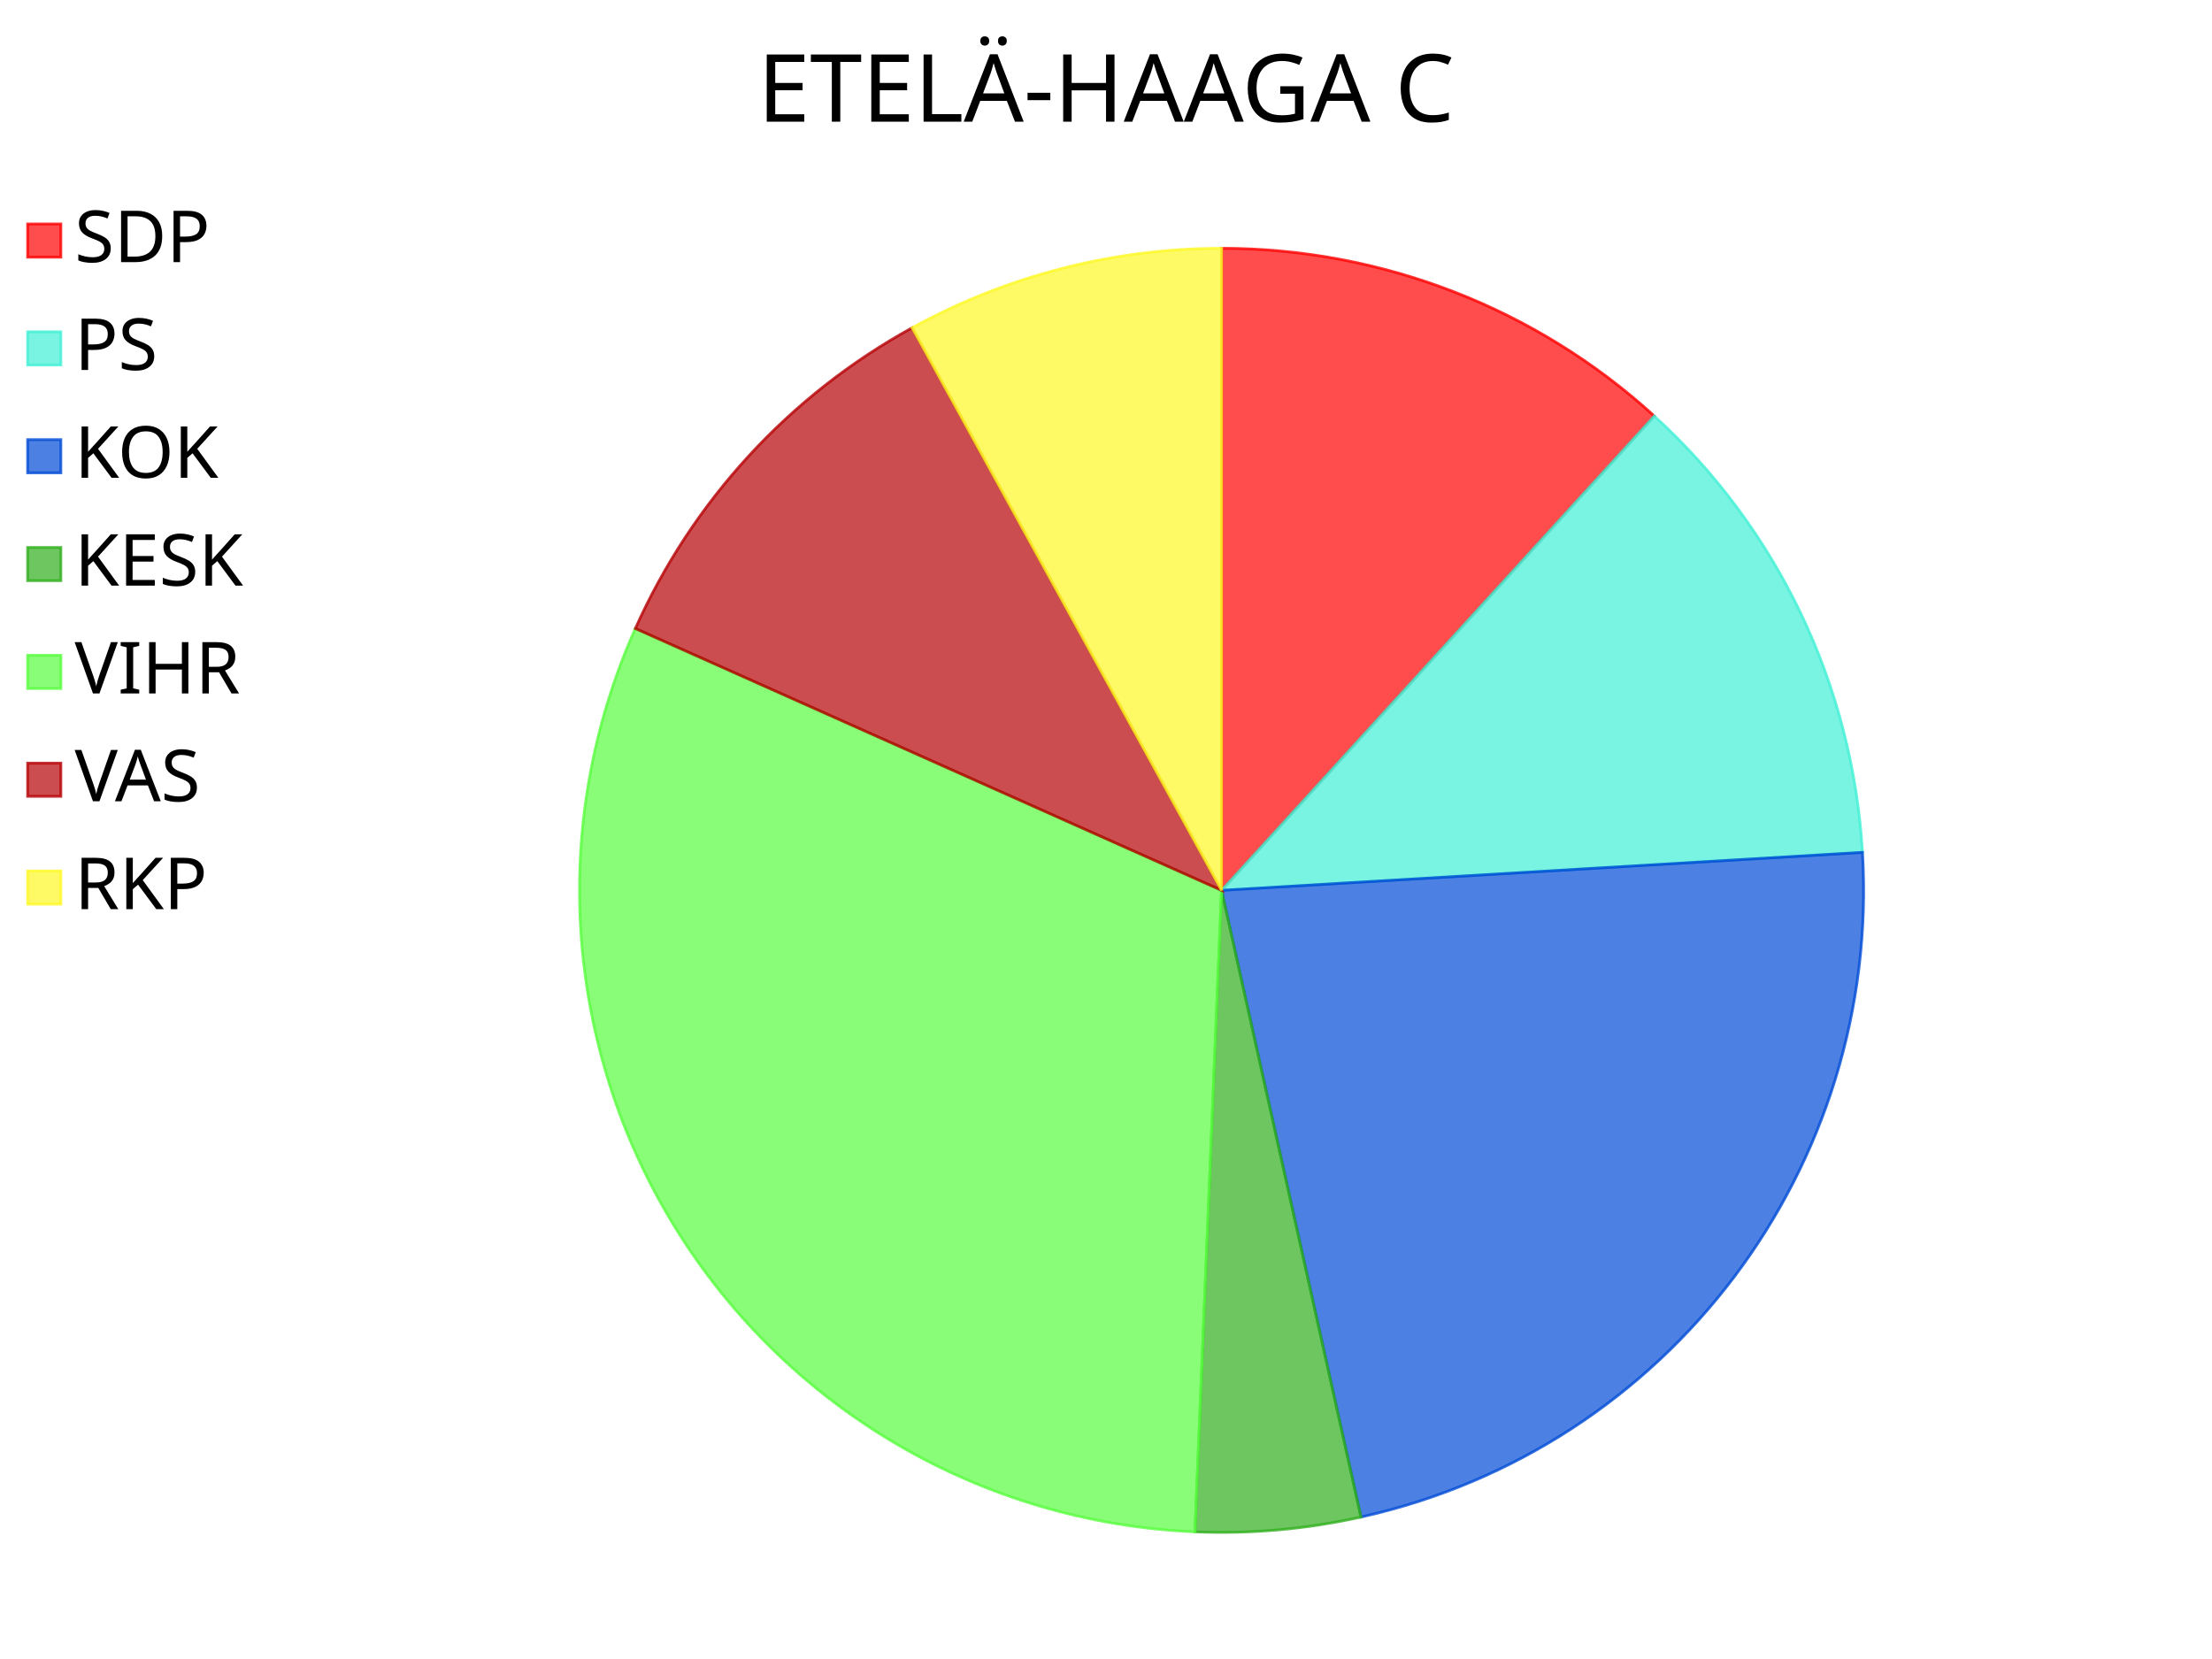
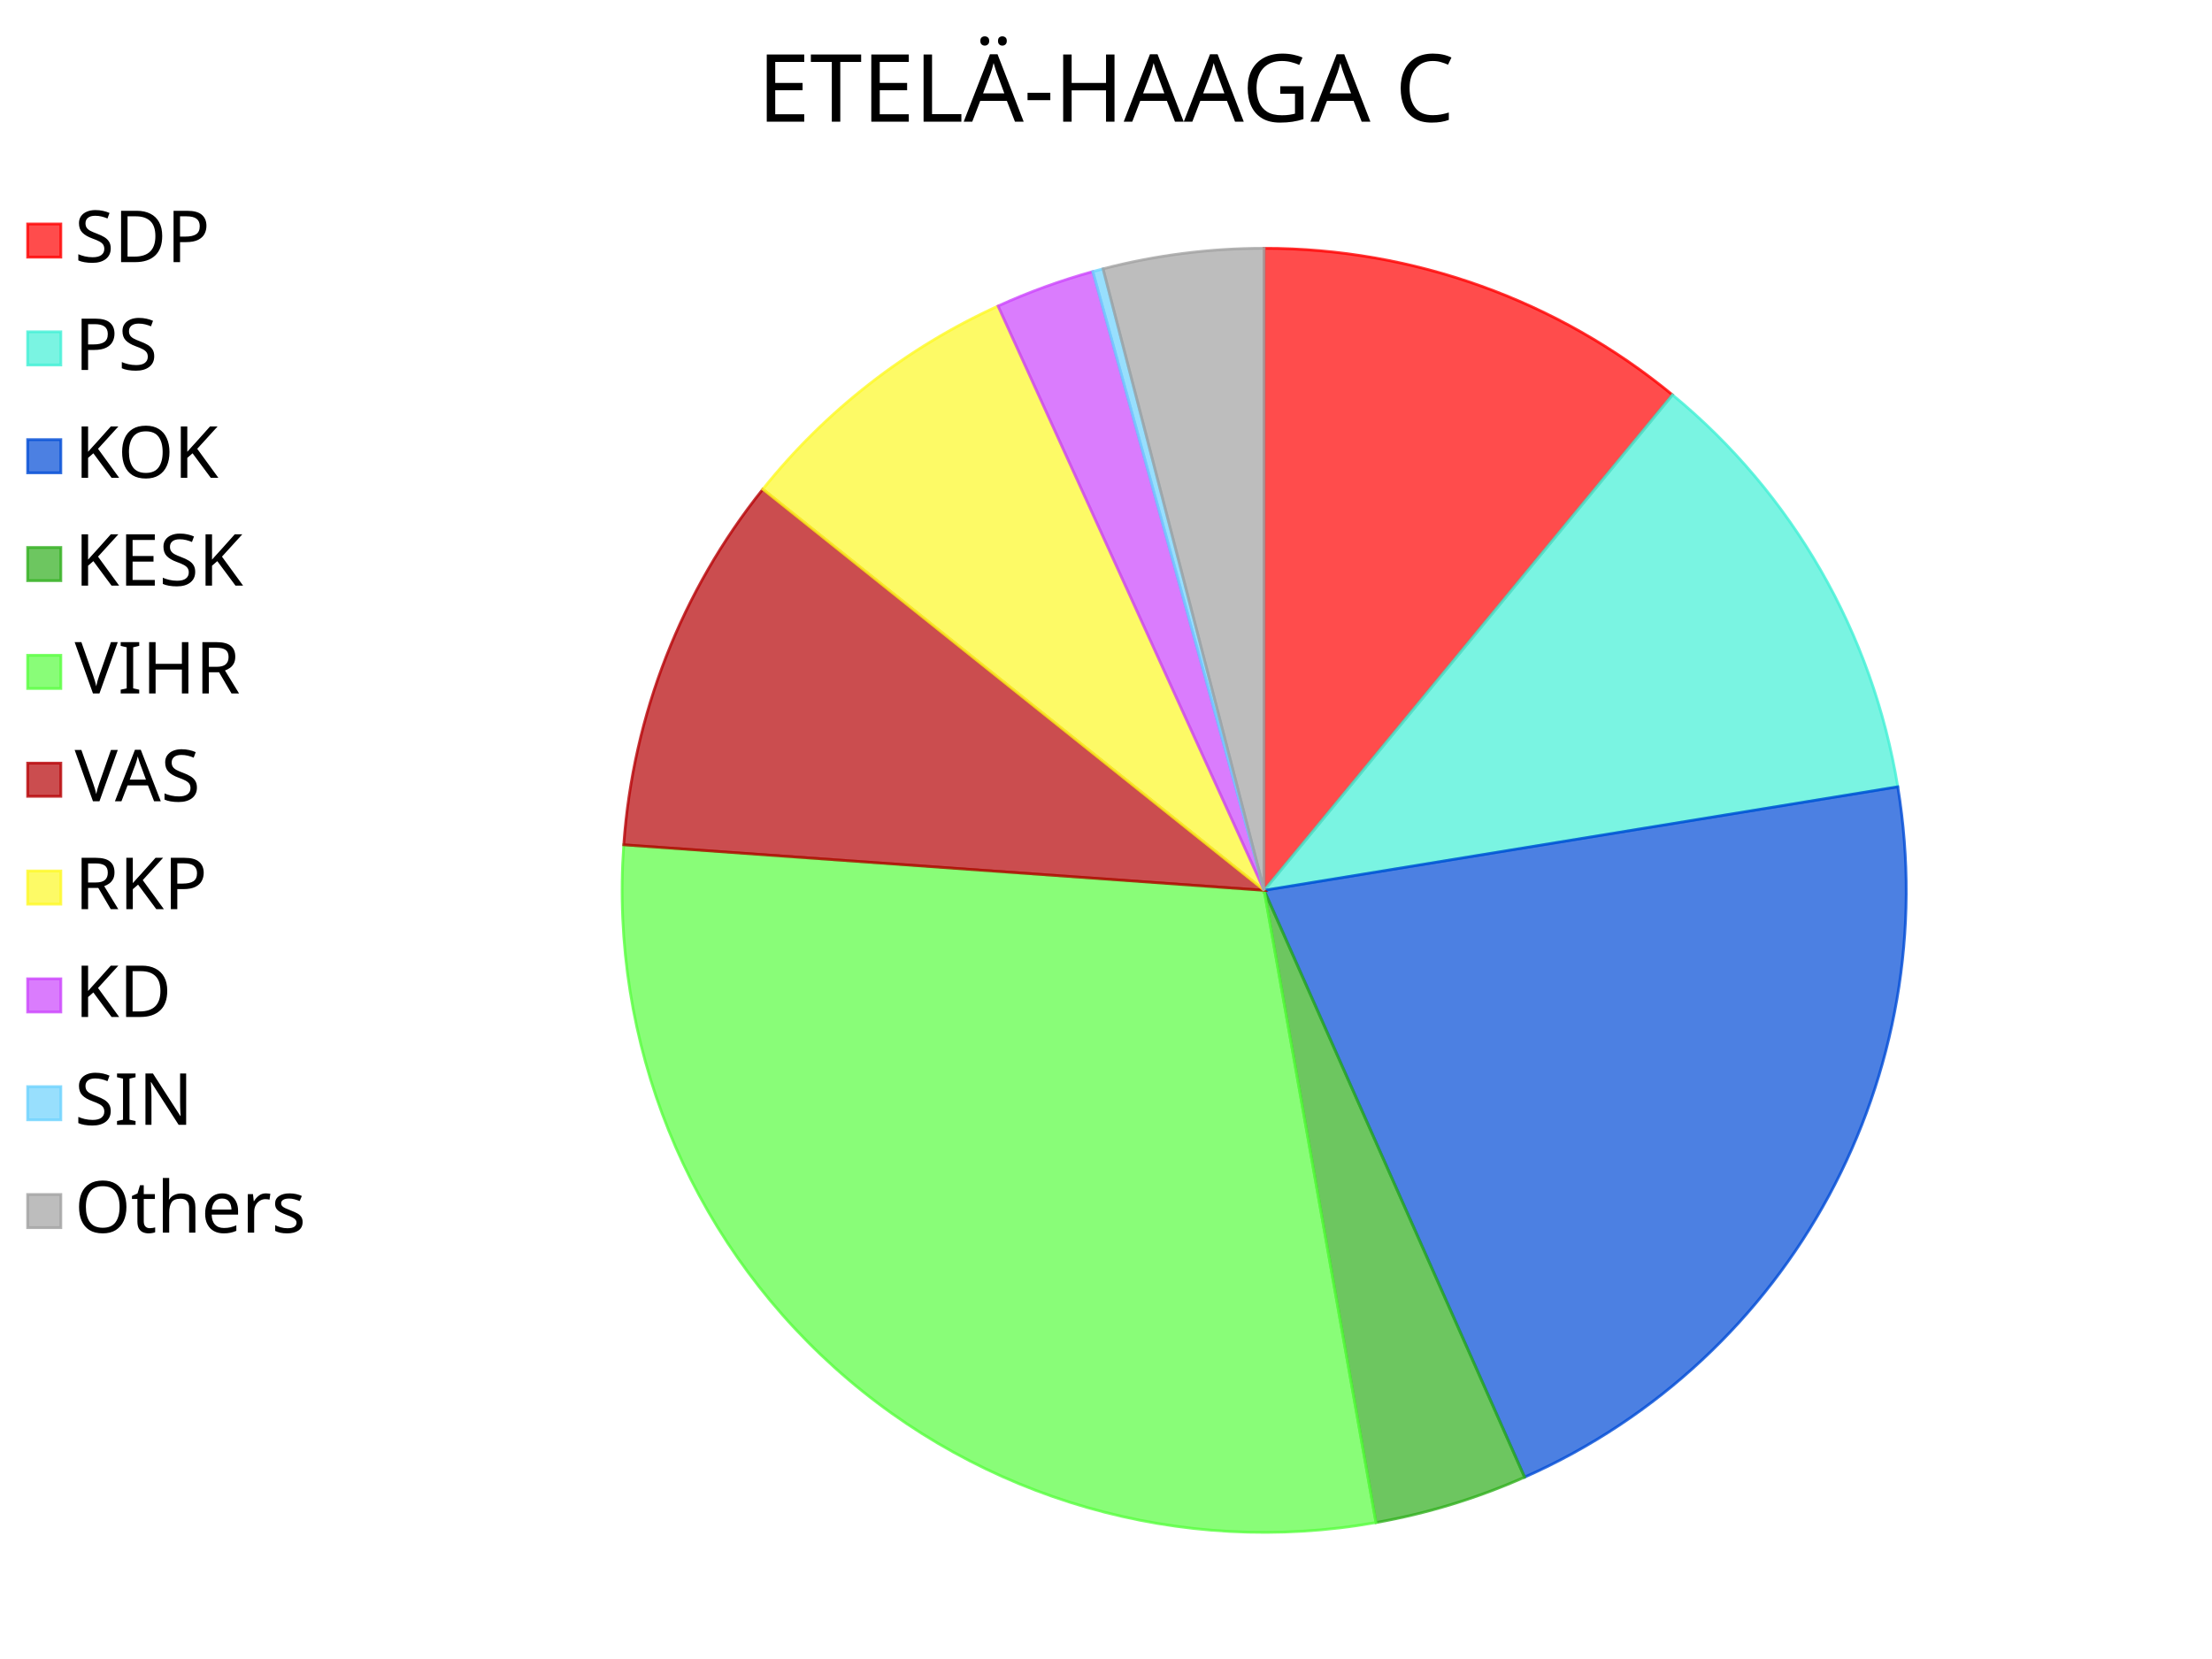
- <svg xmlns="http://www.w3.org/2000/svg" class="pygal-chart" id="chart-09719ee2-a825-4a78-86f7-7f2dddfdf782" viewBox="0 0 800 600">
+ <svg xmlns="http://www.w3.org/2000/svg" class="pygal-chart" id="chart-8cab51f7-d9a5-46b9-bc22-a64895870280" viewBox="0 0 800 600">
  <defs>
-     <style type="text/css">#chart-09719ee2-a825-4a78-86f7-7f2dddfdf782{-webkit-user-select:none;-webkit-font-smoothing:antialiased;font-family:Poppins}#chart-09719ee2-a825-4a78-86f7-7f2dddfdf782 .title{font-family:Poppins;font-size:34px}#chart-09719ee2-a825-4a78-86f7-7f2dddfdf782 .legends .legend text{font-family:Poppins;font-size:26px}#chart-09719ee2-a825-4a78-86f7-7f2dddfdf782 .axis text{font-family:Poppins;font-size:10px}#chart-09719ee2-a825-4a78-86f7-7f2dddfdf782 .axis text.major{font-family:Poppins;font-size:10px}#chart-09719ee2-a825-4a78-86f7-7f2dddfdf782 .text-overlay text.value{font-family:Poppins;font-size:16px}#chart-09719ee2-a825-4a78-86f7-7f2dddfdf782 .text-overlay text.label{font-family:Poppins;font-size:10px}#chart-09719ee2-a825-4a78-86f7-7f2dddfdf782 .tooltip{font-family:Poppins;font-size:26px}#chart-09719ee2-a825-4a78-86f7-7f2dddfdf782 text.no_data{font-family:Poppins;font-size:64px}
- #chart-09719ee2-a825-4a78-86f7-7f2dddfdf782{background-color:#ffffff}#chart-09719ee2-a825-4a78-86f7-7f2dddfdf782 path,#chart-09719ee2-a825-4a78-86f7-7f2dddfdf782 line,#chart-09719ee2-a825-4a78-86f7-7f2dddfdf782 rect,#chart-09719ee2-a825-4a78-86f7-7f2dddfdf782 circle{-webkit-transition:300ms ease-in;-moz-transition:300ms ease-in;transition:300ms ease-in}#chart-09719ee2-a825-4a78-86f7-7f2dddfdf782 .graph &gt; .background{fill:#ffffff}#chart-09719ee2-a825-4a78-86f7-7f2dddfdf782 .plot &gt; .background{fill:#ffffff}#chart-09719ee2-a825-4a78-86f7-7f2dddfdf782 .graph{fill:#000000}#chart-09719ee2-a825-4a78-86f7-7f2dddfdf782 text.no_data{fill:#000000}#chart-09719ee2-a825-4a78-86f7-7f2dddfdf782 .title{fill:#000000}#chart-09719ee2-a825-4a78-86f7-7f2dddfdf782 .legends .legend text{fill:#000000}#chart-09719ee2-a825-4a78-86f7-7f2dddfdf782 .legends .legend:hover text{fill:#000000}#chart-09719ee2-a825-4a78-86f7-7f2dddfdf782 .axis .line{stroke:#000000}#chart-09719ee2-a825-4a78-86f7-7f2dddfdf782 .axis .guide.line{stroke:#000000}#chart-09719ee2-a825-4a78-86f7-7f2dddfdf782 .axis .major.line{stroke:#000000}#chart-09719ee2-a825-4a78-86f7-7f2dddfdf782 .axis text.major{fill:#000000}#chart-09719ee2-a825-4a78-86f7-7f2dddfdf782 .axis.y .guides:hover .guide.line,#chart-09719ee2-a825-4a78-86f7-7f2dddfdf782 .line-graph .axis.x .guides:hover .guide.line,#chart-09719ee2-a825-4a78-86f7-7f2dddfdf782 .stackedline-graph .axis.x .guides:hover .guide.line,#chart-09719ee2-a825-4a78-86f7-7f2dddfdf782 .xy-graph .axis.x .guides:hover .guide.line{stroke:#000000}#chart-09719ee2-a825-4a78-86f7-7f2dddfdf782 .axis .guides:hover text{fill:#000000}#chart-09719ee2-a825-4a78-86f7-7f2dddfdf782 .reactive{fill-opacity:.7;stroke-opacity:.8}#chart-09719ee2-a825-4a78-86f7-7f2dddfdf782 .ci{stroke:#000000}#chart-09719ee2-a825-4a78-86f7-7f2dddfdf782 .reactive.active,#chart-09719ee2-a825-4a78-86f7-7f2dddfdf782 .active .reactive{fill-opacity:.9;stroke-opacity:.9;stroke-width:4}#chart-09719ee2-a825-4a78-86f7-7f2dddfdf782 .ci .reactive.active{stroke-width:1.5}#chart-09719ee2-a825-4a78-86f7-7f2dddfdf782 .series text{fill:#000000}#chart-09719ee2-a825-4a78-86f7-7f2dddfdf782 .tooltip rect{fill:#ffffff;stroke:#000000;-webkit-transition:opacity 300ms ease-in;-moz-transition:opacity 300ms ease-in;transition:opacity 300ms ease-in}#chart-09719ee2-a825-4a78-86f7-7f2dddfdf782 .tooltip .label{fill:#000000}#chart-09719ee2-a825-4a78-86f7-7f2dddfdf782 .tooltip .label{fill:#000000}#chart-09719ee2-a825-4a78-86f7-7f2dddfdf782 .tooltip .legend{font-size:.8em;fill:#000000}#chart-09719ee2-a825-4a78-86f7-7f2dddfdf782 .tooltip .x_label{font-size:.6em;fill:#000000}#chart-09719ee2-a825-4a78-86f7-7f2dddfdf782 .tooltip .xlink{font-size:.5em;text-decoration:underline}#chart-09719ee2-a825-4a78-86f7-7f2dddfdf782 .tooltip .value{font-size:1.5em}#chart-09719ee2-a825-4a78-86f7-7f2dddfdf782 .bound{font-size:.5em}#chart-09719ee2-a825-4a78-86f7-7f2dddfdf782 .max-value{font-size:.75em;fill:#000000}#chart-09719ee2-a825-4a78-86f7-7f2dddfdf782 .map-element{fill:#ffffff;stroke:#000000 !important}#chart-09719ee2-a825-4a78-86f7-7f2dddfdf782 .map-element .reactive{fill-opacity:inherit;stroke-opacity:inherit}#chart-09719ee2-a825-4a78-86f7-7f2dddfdf782 .color-0,#chart-09719ee2-a825-4a78-86f7-7f2dddfdf782 .color-0 a:visited{stroke:#ff0000;fill:#ff0000}#chart-09719ee2-a825-4a78-86f7-7f2dddfdf782 .color-1,#chart-09719ee2-a825-4a78-86f7-7f2dddfdf782 .color-1 a:visited{stroke:#42f0d6;fill:#42f0d6}#chart-09719ee2-a825-4a78-86f7-7f2dddfdf782 .color-2,#chart-09719ee2-a825-4a78-86f7-7f2dddfdf782 .color-2 a:visited{stroke:#004bd6;fill:#004bd6}#chart-09719ee2-a825-4a78-86f7-7f2dddfdf782 .color-3,#chart-09719ee2-a825-4a78-86f7-7f2dddfdf782 .color-3 a:visited{stroke:#30af1d;fill:#30af1d}#chart-09719ee2-a825-4a78-86f7-7f2dddfdf782 .color-4,#chart-09719ee2-a825-4a78-86f7-7f2dddfdf782 .color-4 a:visited{stroke:#58fd3f;fill:#58fd3f}#chart-09719ee2-a825-4a78-86f7-7f2dddfdf782 .color-5,#chart-09719ee2-a825-4a78-86f7-7f2dddfdf782 .color-5 a:visited{stroke:#b60205;fill:#b60205}#chart-09719ee2-a825-4a78-86f7-7f2dddfdf782 .color-6,#chart-09719ee2-a825-4a78-86f7-7f2dddfdf782 .color-6 a:visited{stroke:#fdf926;fill:#fdf926}#chart-09719ee2-a825-4a78-86f7-7f2dddfdf782 .text-overlay .color-0 text{fill:black}#chart-09719ee2-a825-4a78-86f7-7f2dddfdf782 .text-overlay .color-1 text{fill:black}#chart-09719ee2-a825-4a78-86f7-7f2dddfdf782 .text-overlay .color-2 text{fill:black}#chart-09719ee2-a825-4a78-86f7-7f2dddfdf782 .text-overlay .color-3 text{fill:black}#chart-09719ee2-a825-4a78-86f7-7f2dddfdf782 .text-overlay .color-4 text{fill:black}#chart-09719ee2-a825-4a78-86f7-7f2dddfdf782 .text-overlay .color-5 text{fill:black}#chart-09719ee2-a825-4a78-86f7-7f2dddfdf782 .text-overlay .color-6 text{fill:black}
- #chart-09719ee2-a825-4a78-86f7-7f2dddfdf782 text.no_data{text-anchor:middle}#chart-09719ee2-a825-4a78-86f7-7f2dddfdf782 .guide.line{fill:none}#chart-09719ee2-a825-4a78-86f7-7f2dddfdf782 .centered{text-anchor:middle}#chart-09719ee2-a825-4a78-86f7-7f2dddfdf782 .title{text-anchor:middle}#chart-09719ee2-a825-4a78-86f7-7f2dddfdf782 .legends .legend text{fill-opacity:1}#chart-09719ee2-a825-4a78-86f7-7f2dddfdf782 .axis.x text{text-anchor:middle}#chart-09719ee2-a825-4a78-86f7-7f2dddfdf782 .axis.x:not(.web) text[transform]{text-anchor:start}#chart-09719ee2-a825-4a78-86f7-7f2dddfdf782 .axis.x:not(.web) text[transform].backwards{text-anchor:end}#chart-09719ee2-a825-4a78-86f7-7f2dddfdf782 .axis.y text{text-anchor:end}#chart-09719ee2-a825-4a78-86f7-7f2dddfdf782 .axis.y text[transform].backwards{text-anchor:start}#chart-09719ee2-a825-4a78-86f7-7f2dddfdf782 .axis.y2 text{text-anchor:start}#chart-09719ee2-a825-4a78-86f7-7f2dddfdf782 .axis.y2 text[transform].backwards{text-anchor:end}#chart-09719ee2-a825-4a78-86f7-7f2dddfdf782 .axis .guide.line{stroke-dasharray:4,4}#chart-09719ee2-a825-4a78-86f7-7f2dddfdf782 .axis .major.guide.line{stroke-dasharray:6,6}#chart-09719ee2-a825-4a78-86f7-7f2dddfdf782 .horizontal .axis.y .guide.line,#chart-09719ee2-a825-4a78-86f7-7f2dddfdf782 .horizontal .axis.y2 .guide.line,#chart-09719ee2-a825-4a78-86f7-7f2dddfdf782 .vertical .axis.x .guide.line{opacity:0}#chart-09719ee2-a825-4a78-86f7-7f2dddfdf782 .horizontal .axis.always_show .guide.line,#chart-09719ee2-a825-4a78-86f7-7f2dddfdf782 .vertical .axis.always_show .guide.line{opacity:1 !important}#chart-09719ee2-a825-4a78-86f7-7f2dddfdf782 .axis.y .guides:hover .guide.line,#chart-09719ee2-a825-4a78-86f7-7f2dddfdf782 .axis.y2 .guides:hover .guide.line,#chart-09719ee2-a825-4a78-86f7-7f2dddfdf782 .axis.x .guides:hover .guide.line{opacity:1}#chart-09719ee2-a825-4a78-86f7-7f2dddfdf782 .axis .guides:hover text{opacity:1}#chart-09719ee2-a825-4a78-86f7-7f2dddfdf782 .nofill{fill:none}#chart-09719ee2-a825-4a78-86f7-7f2dddfdf782 .subtle-fill{fill-opacity:.2}#chart-09719ee2-a825-4a78-86f7-7f2dddfdf782 .dot{stroke-width:1px;fill-opacity:1}#chart-09719ee2-a825-4a78-86f7-7f2dddfdf782 .dot.active{stroke-width:5px}#chart-09719ee2-a825-4a78-86f7-7f2dddfdf782 .dot.negative{fill:transparent}#chart-09719ee2-a825-4a78-86f7-7f2dddfdf782 text,#chart-09719ee2-a825-4a78-86f7-7f2dddfdf782 tspan{stroke:none !important}#chart-09719ee2-a825-4a78-86f7-7f2dddfdf782 .series text.active{opacity:1}#chart-09719ee2-a825-4a78-86f7-7f2dddfdf782 .tooltip rect{fill-opacity:.95;stroke-width:.5}#chart-09719ee2-a825-4a78-86f7-7f2dddfdf782 .tooltip text{fill-opacity:1}#chart-09719ee2-a825-4a78-86f7-7f2dddfdf782 .showable{visibility:hidden}#chart-09719ee2-a825-4a78-86f7-7f2dddfdf782 .showable.shown{visibility:visible}#chart-09719ee2-a825-4a78-86f7-7f2dddfdf782 .gauge-background{fill:rgba(229,229,229,1);stroke:none}#chart-09719ee2-a825-4a78-86f7-7f2dddfdf782 .bg-lines{stroke:#ffffff;stroke-width:2px}</style>
+     <style type="text/css">#chart-8cab51f7-d9a5-46b9-bc22-a64895870280{-webkit-user-select:none;-webkit-font-smoothing:antialiased;font-family:Poppins}#chart-8cab51f7-d9a5-46b9-bc22-a64895870280 .title{font-family:Poppins;font-size:34px}#chart-8cab51f7-d9a5-46b9-bc22-a64895870280 .legends .legend text{font-family:Poppins;font-size:26px}#chart-8cab51f7-d9a5-46b9-bc22-a64895870280 .axis text{font-family:Poppins;font-size:10px}#chart-8cab51f7-d9a5-46b9-bc22-a64895870280 .axis text.major{font-family:Poppins;font-size:10px}#chart-8cab51f7-d9a5-46b9-bc22-a64895870280 .text-overlay text.value{font-family:Poppins;font-size:16px}#chart-8cab51f7-d9a5-46b9-bc22-a64895870280 .text-overlay text.label{font-family:Poppins;font-size:10px}#chart-8cab51f7-d9a5-46b9-bc22-a64895870280 .tooltip{font-family:Poppins;font-size:26px}#chart-8cab51f7-d9a5-46b9-bc22-a64895870280 text.no_data{font-family:Poppins;font-size:64px}
+ #chart-8cab51f7-d9a5-46b9-bc22-a64895870280{background-color:#ffffff}#chart-8cab51f7-d9a5-46b9-bc22-a64895870280 path,#chart-8cab51f7-d9a5-46b9-bc22-a64895870280 line,#chart-8cab51f7-d9a5-46b9-bc22-a64895870280 rect,#chart-8cab51f7-d9a5-46b9-bc22-a64895870280 circle{-webkit-transition:300ms ease-out;-moz-transition:300ms ease-out;transition:300ms ease-out}#chart-8cab51f7-d9a5-46b9-bc22-a64895870280 .graph &gt; .background{fill:#ffffff}#chart-8cab51f7-d9a5-46b9-bc22-a64895870280 .plot &gt; .background{fill:#ffffff}#chart-8cab51f7-d9a5-46b9-bc22-a64895870280 .graph{fill:#000000}#chart-8cab51f7-d9a5-46b9-bc22-a64895870280 text.no_data{fill:#000000}#chart-8cab51f7-d9a5-46b9-bc22-a64895870280 .title{fill:#000000}#chart-8cab51f7-d9a5-46b9-bc22-a64895870280 .legends .legend text{fill:#000000}#chart-8cab51f7-d9a5-46b9-bc22-a64895870280 .legends .legend:hover text{fill:#000000}#chart-8cab51f7-d9a5-46b9-bc22-a64895870280 .axis .line{stroke:#000000}#chart-8cab51f7-d9a5-46b9-bc22-a64895870280 .axis .guide.line{stroke:#000000}#chart-8cab51f7-d9a5-46b9-bc22-a64895870280 .axis .major.line{stroke:#000000}#chart-8cab51f7-d9a5-46b9-bc22-a64895870280 .axis text.major{fill:#000000}#chart-8cab51f7-d9a5-46b9-bc22-a64895870280 .axis.y .guides:hover .guide.line,#chart-8cab51f7-d9a5-46b9-bc22-a64895870280 .line-graph .axis.x .guides:hover .guide.line,#chart-8cab51f7-d9a5-46b9-bc22-a64895870280 .stackedline-graph .axis.x .guides:hover .guide.line,#chart-8cab51f7-d9a5-46b9-bc22-a64895870280 .xy-graph .axis.x .guides:hover .guide.line{stroke:#000000}#chart-8cab51f7-d9a5-46b9-bc22-a64895870280 .axis .guides:hover text{fill:#000000}#chart-8cab51f7-d9a5-46b9-bc22-a64895870280 .reactive{fill-opacity:.7;stroke-opacity:.8}#chart-8cab51f7-d9a5-46b9-bc22-a64895870280 .ci{stroke:#000000}#chart-8cab51f7-d9a5-46b9-bc22-a64895870280 .reactive.active,#chart-8cab51f7-d9a5-46b9-bc22-a64895870280 .active .reactive{fill-opacity:.9;stroke-opacity:.9;stroke-width:4}#chart-8cab51f7-d9a5-46b9-bc22-a64895870280 .ci .reactive.active{stroke-width:1.5}#chart-8cab51f7-d9a5-46b9-bc22-a64895870280 .series text{fill:#000000}#chart-8cab51f7-d9a5-46b9-bc22-a64895870280 .tooltip rect{fill:#ffffff;stroke:#000000;-webkit-transition:opacity 300ms ease-out;-moz-transition:opacity 300ms ease-out;transition:opacity 300ms ease-out}#chart-8cab51f7-d9a5-46b9-bc22-a64895870280 .tooltip .label{fill:#000000}#chart-8cab51f7-d9a5-46b9-bc22-a64895870280 .tooltip .label{fill:#000000}#chart-8cab51f7-d9a5-46b9-bc22-a64895870280 .tooltip .legend{font-size:.8em;fill:#000000}#chart-8cab51f7-d9a5-46b9-bc22-a64895870280 .tooltip .x_label{font-size:.6em;fill:#000000}#chart-8cab51f7-d9a5-46b9-bc22-a64895870280 .tooltip .xlink{font-size:.5em;text-decoration:underline}#chart-8cab51f7-d9a5-46b9-bc22-a64895870280 .tooltip .value{font-size:1.5em}#chart-8cab51f7-d9a5-46b9-bc22-a64895870280 .bound{font-size:.5em}#chart-8cab51f7-d9a5-46b9-bc22-a64895870280 .max-value{font-size:.75em;fill:#000000}#chart-8cab51f7-d9a5-46b9-bc22-a64895870280 .map-element{fill:#ffffff;stroke:#000000 !important}#chart-8cab51f7-d9a5-46b9-bc22-a64895870280 .map-element .reactive{fill-opacity:inherit;stroke-opacity:inherit}#chart-8cab51f7-d9a5-46b9-bc22-a64895870280 .color-0,#chart-8cab51f7-d9a5-46b9-bc22-a64895870280 .color-0 a:visited{stroke:#ff0000;fill:#ff0000}#chart-8cab51f7-d9a5-46b9-bc22-a64895870280 .color-1,#chart-8cab51f7-d9a5-46b9-bc22-a64895870280 .color-1 a:visited{stroke:#42f0d6;fill:#42f0d6}#chart-8cab51f7-d9a5-46b9-bc22-a64895870280 .color-2,#chart-8cab51f7-d9a5-46b9-bc22-a64895870280 .color-2 a:visited{stroke:#004bd6;fill:#004bd6}#chart-8cab51f7-d9a5-46b9-bc22-a64895870280 .color-3,#chart-8cab51f7-d9a5-46b9-bc22-a64895870280 .color-3 a:visited{stroke:#30af1d;fill:#30af1d}#chart-8cab51f7-d9a5-46b9-bc22-a64895870280 .color-4,#chart-8cab51f7-d9a5-46b9-bc22-a64895870280 .color-4 a:visited{stroke:#58fd3f;fill:#58fd3f}#chart-8cab51f7-d9a5-46b9-bc22-a64895870280 .color-5,#chart-8cab51f7-d9a5-46b9-bc22-a64895870280 .color-5 a:visited{stroke:#b60205;fill:#b60205}#chart-8cab51f7-d9a5-46b9-bc22-a64895870280 .color-6,#chart-8cab51f7-d9a5-46b9-bc22-a64895870280 .color-6 a:visited{stroke:#fdf926;fill:#fdf926}#chart-8cab51f7-d9a5-46b9-bc22-a64895870280 .color-7,#chart-8cab51f7-d9a5-46b9-bc22-a64895870280 .color-7 a:visited{stroke:#cb45fc;fill:#cb45fc}#chart-8cab51f7-d9a5-46b9-bc22-a64895870280 .color-8,#chart-8cab51f7-d9a5-46b9-bc22-a64895870280 .color-8 a:visited{stroke:#6dd2fd;fill:#6dd2fd}#chart-8cab51f7-d9a5-46b9-bc22-a64895870280 .color-9,#chart-8cab51f7-d9a5-46b9-bc22-a64895870280 .color-9 a:visited{stroke:#a1a1a1;fill:#a1a1a1}#chart-8cab51f7-d9a5-46b9-bc22-a64895870280 .text-overlay .color-0 text{fill:black}#chart-8cab51f7-d9a5-46b9-bc22-a64895870280 .text-overlay .color-1 text{fill:black}#chart-8cab51f7-d9a5-46b9-bc22-a64895870280 .text-overlay .color-2 text{fill:black}#chart-8cab51f7-d9a5-46b9-bc22-a64895870280 .text-overlay .color-3 text{fill:black}#chart-8cab51f7-d9a5-46b9-bc22-a64895870280 .text-overlay .color-4 text{fill:black}#chart-8cab51f7-d9a5-46b9-bc22-a64895870280 .text-overlay .color-5 text{fill:black}#chart-8cab51f7-d9a5-46b9-bc22-a64895870280 .text-overlay .color-6 text{fill:black}#chart-8cab51f7-d9a5-46b9-bc22-a64895870280 .text-overlay .color-7 text{fill:black}#chart-8cab51f7-d9a5-46b9-bc22-a64895870280 .text-overlay .color-8 text{fill:black}#chart-8cab51f7-d9a5-46b9-bc22-a64895870280 .text-overlay .color-9 text{fill:black}
+ #chart-8cab51f7-d9a5-46b9-bc22-a64895870280 text.no_data{text-anchor:middle}#chart-8cab51f7-d9a5-46b9-bc22-a64895870280 .guide.line{fill:none}#chart-8cab51f7-d9a5-46b9-bc22-a64895870280 .centered{text-anchor:middle}#chart-8cab51f7-d9a5-46b9-bc22-a64895870280 .title{text-anchor:middle}#chart-8cab51f7-d9a5-46b9-bc22-a64895870280 .legends .legend text{fill-opacity:1}#chart-8cab51f7-d9a5-46b9-bc22-a64895870280 .axis.x text{text-anchor:middle}#chart-8cab51f7-d9a5-46b9-bc22-a64895870280 .axis.x:not(.web) text[transform]{text-anchor:start}#chart-8cab51f7-d9a5-46b9-bc22-a64895870280 .axis.x:not(.web) text[transform].backwards{text-anchor:end}#chart-8cab51f7-d9a5-46b9-bc22-a64895870280 .axis.y text{text-anchor:end}#chart-8cab51f7-d9a5-46b9-bc22-a64895870280 .axis.y text[transform].backwards{text-anchor:start}#chart-8cab51f7-d9a5-46b9-bc22-a64895870280 .axis.y2 text{text-anchor:start}#chart-8cab51f7-d9a5-46b9-bc22-a64895870280 .axis.y2 text[transform].backwards{text-anchor:end}#chart-8cab51f7-d9a5-46b9-bc22-a64895870280 .axis .guide.line{stroke-dasharray:4,4}#chart-8cab51f7-d9a5-46b9-bc22-a64895870280 .axis .major.guide.line{stroke-dasharray:6,6}#chart-8cab51f7-d9a5-46b9-bc22-a64895870280 .horizontal .axis.y .guide.line,#chart-8cab51f7-d9a5-46b9-bc22-a64895870280 .horizontal .axis.y2 .guide.line,#chart-8cab51f7-d9a5-46b9-bc22-a64895870280 .vertical .axis.x .guide.line{opacity:0}#chart-8cab51f7-d9a5-46b9-bc22-a64895870280 .horizontal .axis.always_show .guide.line,#chart-8cab51f7-d9a5-46b9-bc22-a64895870280 .vertical .axis.always_show .guide.line{opacity:1 !important}#chart-8cab51f7-d9a5-46b9-bc22-a64895870280 .axis.y .guides:hover .guide.line,#chart-8cab51f7-d9a5-46b9-bc22-a64895870280 .axis.y2 .guides:hover .guide.line,#chart-8cab51f7-d9a5-46b9-bc22-a64895870280 .axis.x .guides:hover .guide.line{opacity:1}#chart-8cab51f7-d9a5-46b9-bc22-a64895870280 .axis .guides:hover text{opacity:1}#chart-8cab51f7-d9a5-46b9-bc22-a64895870280 .nofill{fill:none}#chart-8cab51f7-d9a5-46b9-bc22-a64895870280 .subtle-fill{fill-opacity:.2}#chart-8cab51f7-d9a5-46b9-bc22-a64895870280 .dot{stroke-width:1px;fill-opacity:1}#chart-8cab51f7-d9a5-46b9-bc22-a64895870280 .dot.active{stroke-width:5px}#chart-8cab51f7-d9a5-46b9-bc22-a64895870280 .dot.negative{fill:transparent}#chart-8cab51f7-d9a5-46b9-bc22-a64895870280 text,#chart-8cab51f7-d9a5-46b9-bc22-a64895870280 tspan{stroke:none !important}#chart-8cab51f7-d9a5-46b9-bc22-a64895870280 .series text.active{opacity:1}#chart-8cab51f7-d9a5-46b9-bc22-a64895870280 .tooltip rect{fill-opacity:.95;stroke-width:.5}#chart-8cab51f7-d9a5-46b9-bc22-a64895870280 .tooltip text{fill-opacity:1}#chart-8cab51f7-d9a5-46b9-bc22-a64895870280 .showable{visibility:hidden}#chart-8cab51f7-d9a5-46b9-bc22-a64895870280 .showable.shown{visibility:visible}#chart-8cab51f7-d9a5-46b9-bc22-a64895870280 .gauge-background{fill:rgba(229,229,229,1);stroke:none}#chart-8cab51f7-d9a5-46b9-bc22-a64895870280 .bg-lines{stroke:#ffffff;stroke-width:2px}</style>
  </defs>
  <g class="graph pie-graph vertical">
    <rect class="background" height="600" width="800" x="0" y="0" />
-     <g class="plot" transform="translate(104, 64)">
-       <rect class="background" height="516" width="675.6" x="0" y="0" />
+     <g class="plot" transform="translate(135, 64)">
+       <rect class="background" height="516" width="644.4" x="0" y="0" />
      <g class="series serie-0 color-0">
        <g class="slices">
          <g class="slice">
-             <path class="slice reactive tooltip-trigger" d="M337.8 25.8 A232.2 232.2 0 0 1 494.292 86.457 L337.8 258 A0 0 0 0 0 337.8 258 z" />
+             <path class="slice reactive tooltip-trigger" d="M322.2 25.8 A232.2 232.2 0 0 1 469.869 78.806 L322.2 258 A0 0 0 0 0 322.2 258 z" />
          </g>
        </g>
      </g>
      <g class="series serie-1 color-1">
        <g class="slices">
          <g class="slice">
-             <path class="slice reactive tooltip-trigger" d="M494.292 86.457 A232.2 232.2 0 0 1 569.594 244.27 L337.8 258 A0 0 0 0 0 337.8 258 z" />
+             <path class="slice reactive tooltip-trigger" d="M469.869 78.806 A232.2 232.2 0 0 1 551.361 220.554 L322.2 258 A0 0 0 0 0 322.2 258 z" />
          </g>
        </g>
      </g>
      <g class="series serie-2 color-2">
        <g class="slices">
          <g class="slice">
-             <path class="slice reactive tooltip-trigger" d="M569.594 244.27 A232.2 232.2 0 0 1 388.225 484.659 L337.8 258 A0 0 0 0 0 337.8 258 z" />
+             <path class="slice reactive tooltip-trigger" d="M551.361 220.554 A232.2 232.2 0 0 1 416.391 470.238 L322.2 258 A0 0 0 0 0 322.2 258 z" />
          </g>
        </g>
      </g>
      <g class="series serie-3 color-3">
        <g class="slices">
          <g class="slice">
-             <path class="slice reactive tooltip-trigger" d="M388.225 484.659 A232.2 232.2 0 0 1 328.186 490.001 L337.8 258 A0 0 0 0 0 337.8 258 z" />
+             <path class="slice reactive tooltip-trigger" d="M416.391 470.238 A232.2 232.2 0 0 1 362.644 486.651 L322.2 258 A0 0 0 0 0 322.2 258 z" />
          </g>
        </g>
      </g>
      <g class="series serie-4 color-4">
        <g class="slices">
          <g class="slice">
-             <path class="slice reactive tooltip-trigger" d="M328.186 490.001 A232.2 232.2 0 0 1 125.787 163.305 L337.8 258 A0 0 0 0 0 337.8 258 z" />
+             <path class="slice reactive tooltip-trigger" d="M362.644 486.651 A232.2 232.2 0 0 1 90.585 241.529 L322.2 258 A0 0 0 0 0 322.2 258 z" />
          </g>
        </g>
      </g>
      <g class="series serie-5 color-5">
        <g class="slices">
          <g class="slice">
-             <path class="slice reactive tooltip-trigger" d="M125.787 163.305 A232.2 232.2 0 0 1 225.889 54.548 L337.8 258 A0 0 0 0 0 337.8 258 z" />
+             <path class="slice reactive tooltip-trigger" d="M90.585 241.529 A232.2 232.2 0 0 1 140.887 112.94 L322.2 258 A0 0 0 0 0 322.2 258 z" />
          </g>
        </g>
      </g>
      <g class="series serie-6 color-6">
        <g class="slices">
          <g class="slice">
-             <path class="slice reactive tooltip-trigger" d="M225.889 54.548 A232.2 232.2 0 0 1 337.8 25.8 L337.8 258 A0 0 0 0 0 337.8 258 z" />
+             <path class="slice reactive tooltip-trigger" d="M140.887 112.94 A232.2 232.2 0 0 1 225.966 46.681 L322.2 258 A0 0 0 0 0 322.2 258 z" />
+           </g>
+         </g>
+       </g>
+       <g class="series serie-7 color-7">
+         <g class="slices">
+           <g class="slice">
+             <path class="slice reactive tooltip-trigger" d="M225.966 46.681 A232.2 232.2 0 0 1 260.224 34.224 L322.2 258 A0 0 0 0 0 322.2 258 z" />
+           </g>
+         </g>
+       </g>
+       <g class="series serie-8 color-8">
+         <g class="slices">
+           <g class="slice">
+             <path class="slice reactive tooltip-trigger" d="M260.224 34.224 A232.2 232.2 0 0 1 263.934 33.229 L322.2 258 A0 0 0 0 0 322.2 258 z" />
+           </g>
+         </g>
+       </g>
+       <g class="series serie-9 color-9">
+         <g class="slices">
+           <g class="slice">
+             <path class="slice reactive tooltip-trigger" d="M263.934 33.229 A232.2 232.2 0 0 1 322.2 25.8 L322.2 258 A0 0 0 0 0 322.2 258 z" />
          </g>
        </g>
      </g>
    </g>
    <g class="titles">
      <text class="title plot_title" x="400.0" y="44">ETELÄ-HAAGA C</text>
    </g>
-     <g class="plot overlay" transform="translate(104, 64)">
+     <g class="plot overlay" transform="translate(135, 64)">
      <g class="series serie-0 color-0" />
      <g class="series serie-1 color-1" />
      <g class="series serie-2 color-2" />
      <g class="series serie-3 color-3" />
      <g class="series serie-4 color-4" />
      <g class="series serie-5 color-5" />
      <g class="series serie-6 color-6" />
+       <g class="series serie-7 color-7" />
+       <g class="series serie-8 color-8" />
+       <g class="series serie-9 color-9" />
    </g>
-     <g class="plot text-overlay" transform="translate(104, 64)">
+     <g class="plot text-overlay" transform="translate(135, 64)">
      <g class="series serie-0 color-0" />
      <g class="series serie-1 color-1" />
      <g class="series serie-2 color-2" />
      <g class="series serie-3 color-3" />
      <g class="series serie-4 color-4" />
      <g class="series serie-5 color-5" />
      <g class="series serie-6 color-6" />
+       <g class="series serie-7 color-7" />
+       <g class="series serie-8 color-8" />
+       <g class="series serie-9 color-9" />
    </g>
-     <g class="plot tooltip-overlay" transform="translate(104, 64)">
+     <g class="plot tooltip-overlay" transform="translate(135, 64)">
      <g class="tooltip" style="opacity: 0" transform="translate(0 0)">
        <rect class="tooltip-box" height="0" rx="0" ry="0" width="0" />
        <g class="text" />
      </g>
    </g>
    <g class="legends" transform="translate(10, 74)">
      <g class="legend reactive activate-serie" id="activate-serie-0">
        <rect class="color-0 reactive" height="12" width="12" x="0.0" y="7.0" />
        <text x="17.0" y="20.8">SDP</text>
      </g>
      <g class="legend reactive activate-serie" id="activate-serie-1">
        <rect class="color-1 reactive" height="12" width="12" x="0.0" y="46.0" />
        <text x="17.0" y="59.8">PS</text>
      </g>
      <g class="legend reactive activate-serie" id="activate-serie-2">
        <rect class="color-2 reactive" height="12" width="12" x="0.0" y="85.0" />
        <text x="17.0" y="98.8">KOK</text>
      </g>
      <g class="legend reactive activate-serie" id="activate-serie-3">
        <rect class="color-3 reactive" height="12" width="12" x="0.0" y="124.0" />
        <text x="17.0" y="137.8">KESK</text>
      </g>
      <g class="legend reactive activate-serie" id="activate-serie-4">
        <rect class="color-4 reactive" height="12" width="12" x="0.0" y="163.0" />
        <text x="17.0" y="176.8">VIHR</text>
      </g>
      <g class="legend reactive activate-serie" id="activate-serie-5">
        <rect class="color-5 reactive" height="12" width="12" x="0.0" y="202.0" />
        <text x="17.0" y="215.8">VAS</text>
      </g>
      <g class="legend reactive activate-serie" id="activate-serie-6">
        <rect class="color-6 reactive" height="12" width="12" x="0.0" y="241.0" />
        <text x="17.0" y="254.8">RKP</text>
      </g>
+       <g class="legend reactive activate-serie" id="activate-serie-7">
+         <rect class="color-7 reactive" height="12" width="12" x="0.0" y="280.0" />
+         <text x="17.0" y="293.8">KD</text>
+       </g>
+       <g class="legend reactive activate-serie" id="activate-serie-8">
+         <rect class="color-8 reactive" height="12" width="12" x="0.0" y="319.0" />
+         <text x="17.0" y="332.8">SIN</text>
+       </g>
+       <g class="legend reactive activate-serie" id="activate-serie-9">
+         <rect class="color-9 reactive" height="12" width="12" x="0.0" y="358.0" />
+         <text x="17.0" y="371.8">Others</text>
+       </g>
    </g>
    <g class="legends" transform="translate(790, 74)" />
  </g>
</svg>
